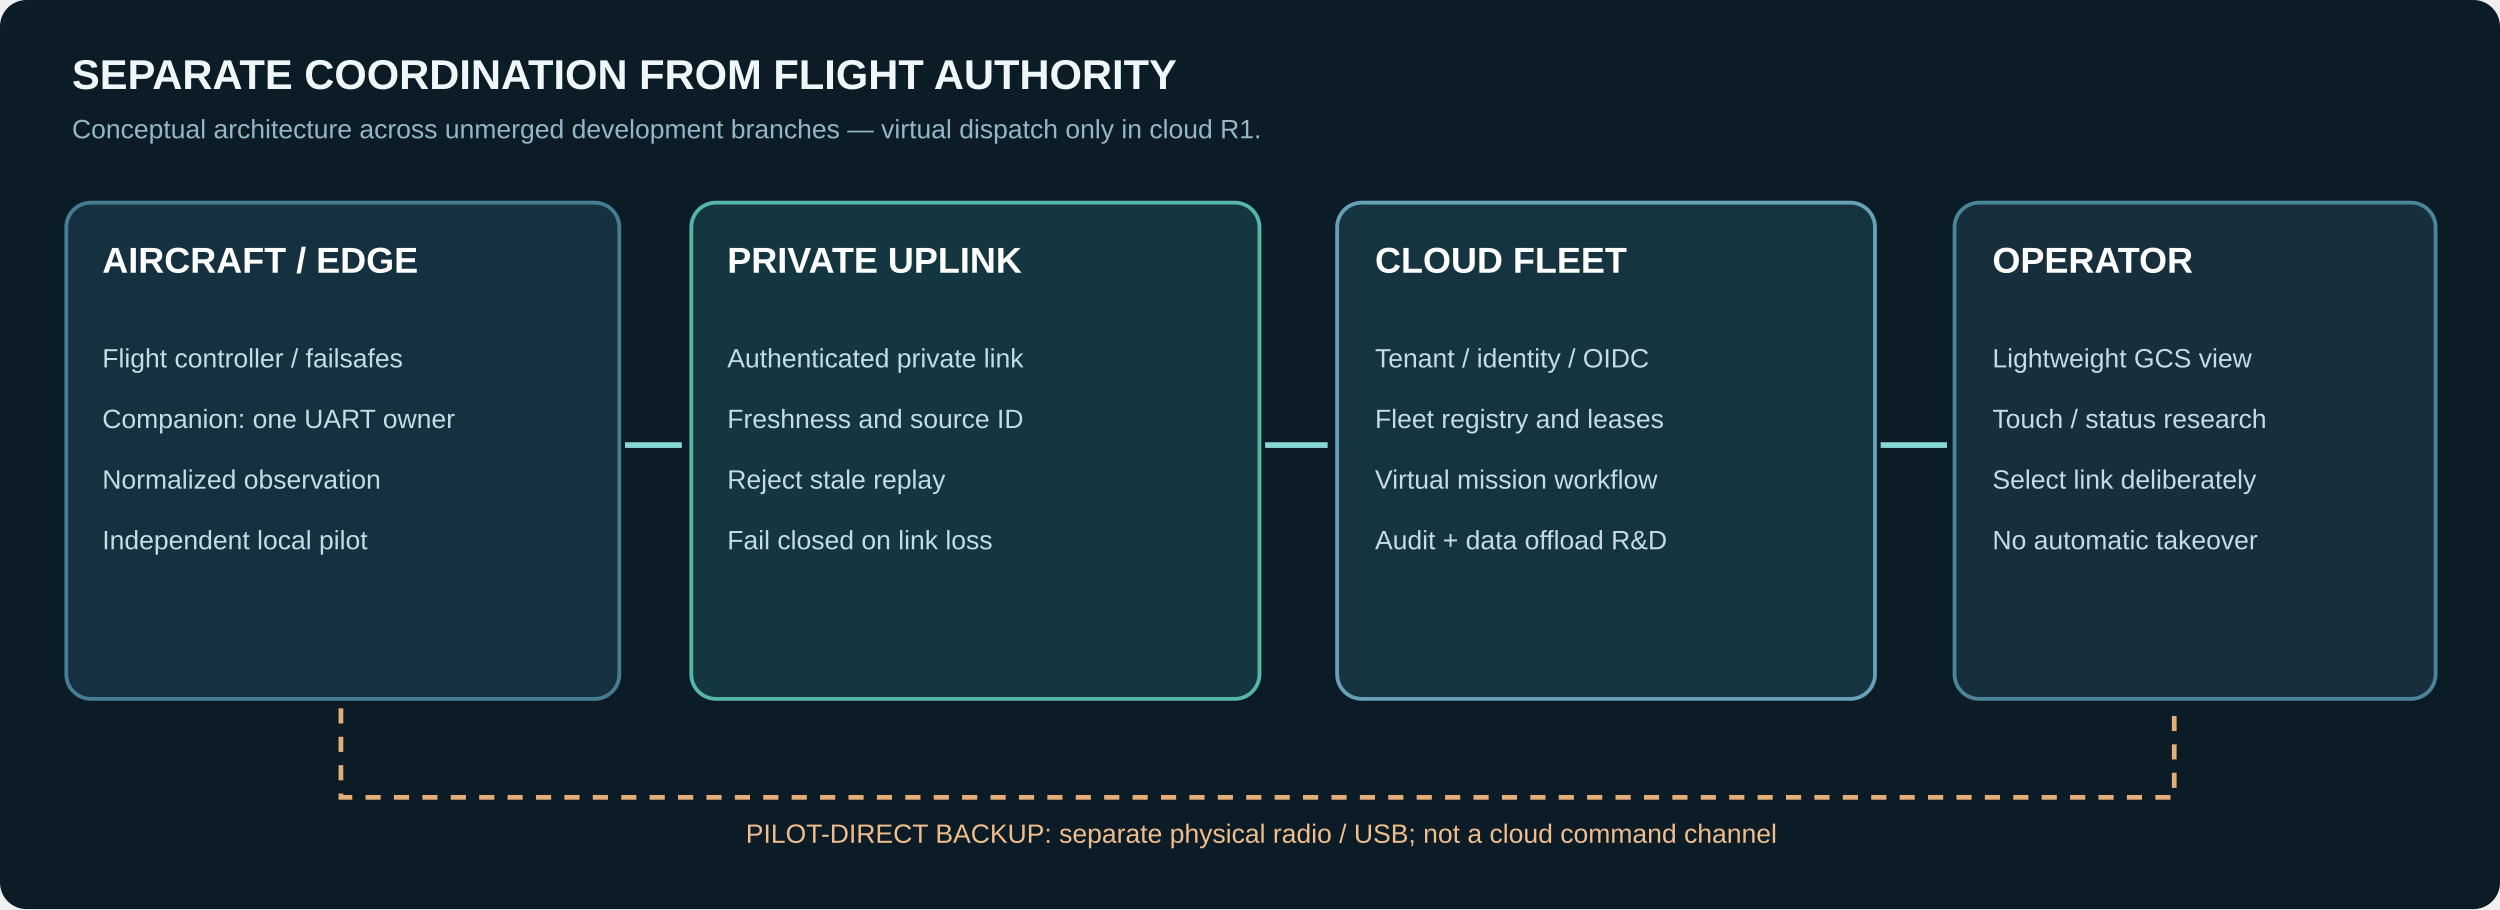
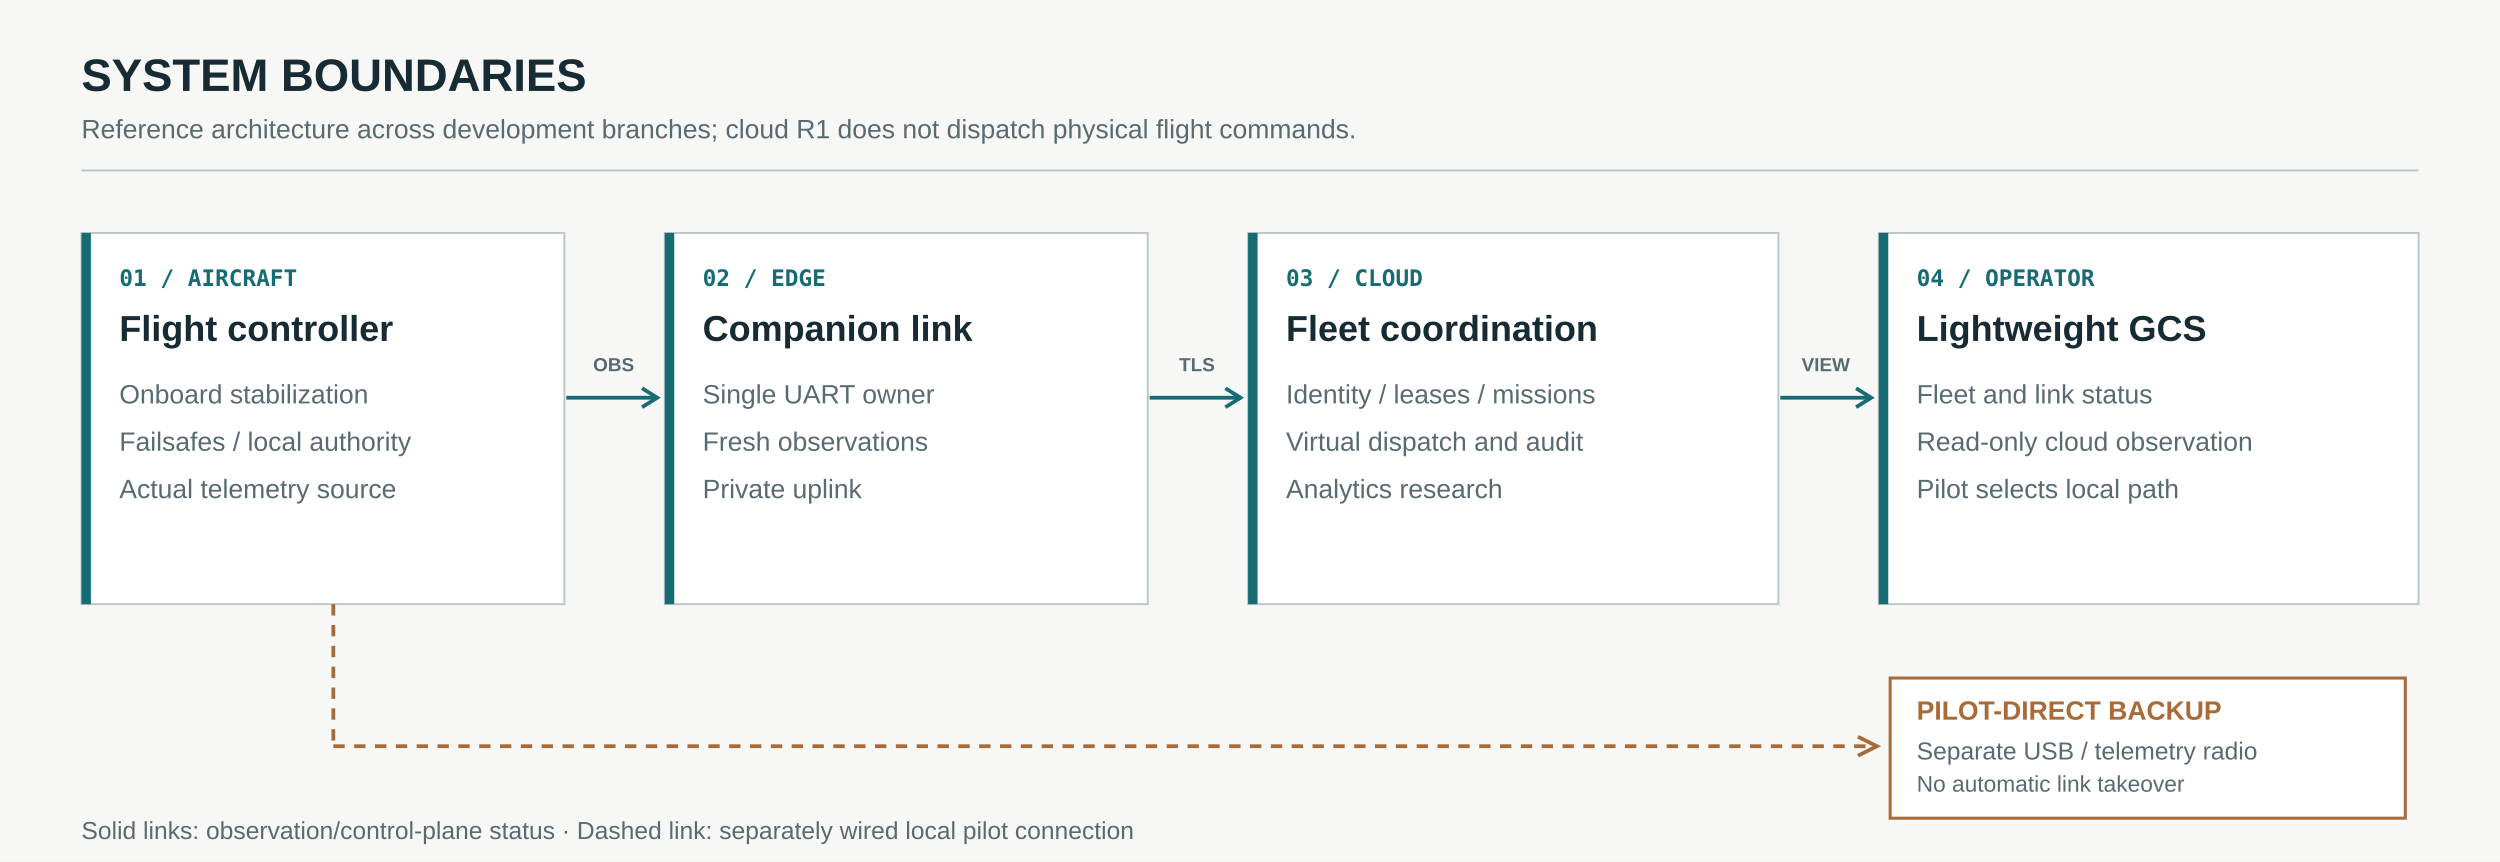
- <svg xmlns="http://www.w3.org/2000/svg" width="1320" height="480" viewBox="0 0 1320 480" role="img" aria-labelledby="title desc">
-   <rect width="1320" height="480" rx="14" fill="#0c1c27" />
-   <g font-family="Arial,Helvetica,sans-serif">
-     <text x="38" y="47" font-size="22" fill="#f0f7f8" font-weight="700">SEPARATE COORDINATION FROM FLIGHT AUTHORITY</text>
-     <text x="38" y="73" fill="#94b6c6" font-size="14">Conceptual architecture across unmerged development branches — virtual dispatch only in cloud R1.</text>
-   </g>
-   <g stroke-width="2">
-     <rect x="35" y="107" width="292" height="262" rx="13" fill="#15303f" stroke="#457d93" />
-     <rect x="365" y="107" width="300" height="262" rx="13" fill="#133641" stroke="#55b7aa" />
-     <rect x="706" y="107" width="284" height="262" rx="13" fill="#163440" stroke="#67a1b6" />
-     <rect x="1032" y="107" width="254" height="262" rx="13" fill="#172e3c" stroke="#4b8598" />
-   </g>
-   <g font-family="Arial,Helvetica,sans-serif">
-     <text x="54" y="144" font-size="19" font-weight="700" fill="#fff">AIRCRAFT / EDGE</text>
-     <text x="384" y="144" font-size="19" font-weight="700" fill="#fff">PRIVATE UPLINK</text>
-     <text x="726" y="144" font-size="19" font-weight="700" fill="#fff">CLOUD FLEET</text>
-     <text x="1052" y="144" font-size="19" font-weight="700" fill="#fff">OPERATOR</text>
-     <g font-size="14" fill="#c4dce4">
-       <text x="54" y="194">Flight controller / failsafes</text>
-       <text x="54" y="226">Companion: one UART owner</text>
-       <text x="54" y="258">Normalized observation</text>
-       <text x="54" y="290">Independent local pilot</text>
-       <text x="384" y="194">Authenticated private link</text>
-       <text x="384" y="226">Freshness and source ID</text>
-       <text x="384" y="258">Reject stale replay</text>
-       <text x="384" y="290">Fail closed on link loss</text>
-       <text x="726" y="194">Tenant / identity / OIDC</text>
-       <text x="726" y="226">Fleet registry and leases</text>
-       <text x="726" y="258">Virtual mission workflow</text>
-       <text x="726" y="290">Audit + data offload R&amp;D</text>
-       <text x="1052" y="194">Lightweight GCS view</text>
-       <text x="1052" y="226">Touch / status research</text>
-       <text x="1052" y="258">Select link deliberately</text>
-       <text x="1052" y="290">No automatic takeover</text>
-     </g>
-   </g>
-   <path d="M330 235h30m308 0h33m292 0h35" stroke="#86d8d4" stroke-width="3" fill="none" />
-   <path d="M180 374v47h968v-47" stroke="#e5ae78" stroke-dasharray="8 7" stroke-width="2.5" fill="none" />
-   <g font-family="Arial,Helvetica,sans-serif">
-     <text x="666" y="445" fill="#f0be8d" text-anchor="middle" font-size="14">PILOT-DIRECT BACKUP: separate physical radio / USB; not a cloud command channel</text>
-   </g>
+ <svg xmlns="http://www.w3.org/2000/svg" width="1320" height="455" viewBox="0 0 1320 455" role="img" aria-labelledby="title desc">
+   <rect width="1320" height="455" fill="#f7f8f6" />
+   <text x="43" y="48" fill="#172b34" font-size="24" font-weight="700" text-anchor="start" font-family="Arial,Helvetica,sans-serif">SYSTEM BOUNDARIES</text>
+   <text x="43" y="73" fill="#586a72" font-size="14" font-weight="400" text-anchor="start" font-family="Arial,Helvetica,sans-serif">Reference architecture across development branches; cloud R1 does not dispatch physical flight commands.</text>
+   <line x1="43" y1="90" x2="1277" y2="90" stroke="#b9c5c7" stroke-width="1" />
+   <rect x="43" y="123" width="255" height="196" fill="#ffffff" stroke="#b9c5c7" stroke-width="1" />
+   <rect x="43" y="123" width="5" height="196" fill="#176b73" />
+   <text x="63" y="151" fill="#176b73" font-size="12" font-weight="700" text-anchor="start" font-family="monospace">01 / AIRCRAFT</text>
+   <text x="63" y="180" fill="#172b34" font-size="19" font-weight="700" text-anchor="start" font-family="Arial,Helvetica,sans-serif">Flight controller</text>
+   <text x="63" y="213" fill="#586a72" font-size="14" font-weight="400" text-anchor="start" font-family="Arial,Helvetica,sans-serif">Onboard stabilization</text>
+   <text x="63" y="238" fill="#586a72" font-size="14" font-weight="400" text-anchor="start" font-family="Arial,Helvetica,sans-serif">Failsafes / local authority</text>
+   <text x="63" y="263" fill="#586a72" font-size="14" font-weight="400" text-anchor="start" font-family="Arial,Helvetica,sans-serif">Actual telemetry source</text>
+   <rect x="351" y="123" width="255" height="196" fill="#ffffff" stroke="#b9c5c7" stroke-width="1" />
+   <rect x="351" y="123" width="5" height="196" fill="#176b73" />
+   <text x="371" y="151" fill="#176b73" font-size="12" font-weight="700" text-anchor="start" font-family="monospace">02 / EDGE</text>
+   <text x="371" y="180" fill="#172b34" font-size="19" font-weight="700" text-anchor="start" font-family="Arial,Helvetica,sans-serif">Companion link</text>
+   <text x="371" y="213" fill="#586a72" font-size="14" font-weight="400" text-anchor="start" font-family="Arial,Helvetica,sans-serif">Single UART owner</text>
+   <text x="371" y="238" fill="#586a72" font-size="14" font-weight="400" text-anchor="start" font-family="Arial,Helvetica,sans-serif">Fresh observations</text>
+   <text x="371" y="263" fill="#586a72" font-size="14" font-weight="400" text-anchor="start" font-family="Arial,Helvetica,sans-serif">Private uplink</text>
+   <rect x="659" y="123" width="280" height="196" fill="#ffffff" stroke="#b9c5c7" stroke-width="1" />
+   <rect x="659" y="123" width="5" height="196" fill="#176b73" />
+   <text x="679" y="151" fill="#176b73" font-size="12" font-weight="700" text-anchor="start" font-family="monospace">03 / CLOUD</text>
+   <text x="679" y="180" fill="#172b34" font-size="19" font-weight="700" text-anchor="start" font-family="Arial,Helvetica,sans-serif">Fleet coordination</text>
+   <text x="679" y="213" fill="#586a72" font-size="14" font-weight="400" text-anchor="start" font-family="Arial,Helvetica,sans-serif">Identity / leases / missions</text>
+   <text x="679" y="238" fill="#586a72" font-size="14" font-weight="400" text-anchor="start" font-family="Arial,Helvetica,sans-serif">Virtual dispatch and audit</text>
+   <text x="679" y="263" fill="#586a72" font-size="14" font-weight="400" text-anchor="start" font-family="Arial,Helvetica,sans-serif">Analytics research</text>
+   <rect x="992" y="123" width="285" height="196" fill="#ffffff" stroke="#b9c5c7" stroke-width="1" />
+   <rect x="992" y="123" width="5" height="196" fill="#176b73" />
+   <text x="1012" y="151" fill="#176b73" font-size="12" font-weight="700" text-anchor="start" font-family="monospace">04 / OPERATOR</text>
+   <text x="1012" y="180" fill="#172b34" font-size="19" font-weight="700" text-anchor="start" font-family="Arial,Helvetica,sans-serif">Lightweight GCS</text>
+   <text x="1012" y="213" fill="#586a72" font-size="14" font-weight="400" text-anchor="start" font-family="Arial,Helvetica,sans-serif">Fleet and link status</text>
+   <text x="1012" y="238" fill="#586a72" font-size="14" font-weight="400" text-anchor="start" font-family="Arial,Helvetica,sans-serif">Read-only cloud observation</text>
+   <text x="1012" y="263" fill="#586a72" font-size="14" font-weight="400" text-anchor="start" font-family="Arial,Helvetica,sans-serif">Pilot selects local path</text>
+   <line x1="299" y1="210" x2="347" y2="210" stroke="#176b73" stroke-width="2" />
+   <path d="M339 205 L347 210 L339 215" fill="none" stroke="#176b73" stroke-width="2" />
+   <line x1="607" y1="210" x2="655" y2="210" stroke="#176b73" stroke-width="2" />
+   <path d="M647 205 L655 210 L647 215" fill="none" stroke="#176b73" stroke-width="2" />
+   <line x1="940" y1="210" x2="988" y2="210" stroke="#176b73" stroke-width="2" />
+   <path d="M980 205 L988 210 L980 215" fill="none" stroke="#176b73" stroke-width="2" />
+   <text x="324" y="196" fill="#586a72" font-size="10" font-weight="600" text-anchor="middle" font-family="Arial,Helvetica,sans-serif">OBS</text>
+   <text x="632" y="196" fill="#586a72" font-size="10" font-weight="600" text-anchor="middle" font-family="Arial,Helvetica,sans-serif">TLS</text>
+   <text x="964" y="196" fill="#586a72" font-size="10" font-weight="600" text-anchor="middle" font-family="Arial,Helvetica,sans-serif">VIEW</text>
+   <line x1="176" y1="319" x2="176" y2="394" stroke="#a86a36" stroke-width="2" stroke-dasharray="6 5" />
+   <line x1="176" y1="394" x2="991" y2="394" stroke="#a86a36" stroke-width="2" stroke-dasharray="6 5" />
+   <path d="M981 389L991 394L981 399" fill="none" stroke="#a86a36" stroke-width="2" />
+   <rect x="998" y="358" width="272" height="74" fill="#ffffff" stroke="#a86a36" stroke-width="1.6" />
+   <text x="1012" y="380" fill="#a86a36" font-size="14" font-weight="700" text-anchor="start" font-family="Arial,Helvetica,sans-serif">PILOT-DIRECT BACKUP</text>
+   <text x="1012" y="401" fill="#586a72" font-size="13" font-weight="400" text-anchor="start" font-family="Arial,Helvetica,sans-serif">Separate USB / telemetry radio</text>
+   <text x="1012" y="418" fill="#586a72" font-size="12" font-weight="400" text-anchor="start" font-family="Arial,Helvetica,sans-serif">No automatic link takeover</text>
+   <text x="43" y="443" fill="#586a72" font-size="13" font-weight="400" text-anchor="start" font-family="Arial,Helvetica,sans-serif">Solid links: observation/control-plane status  ·  Dashed link: separately wired local pilot connection</text>
</svg>
